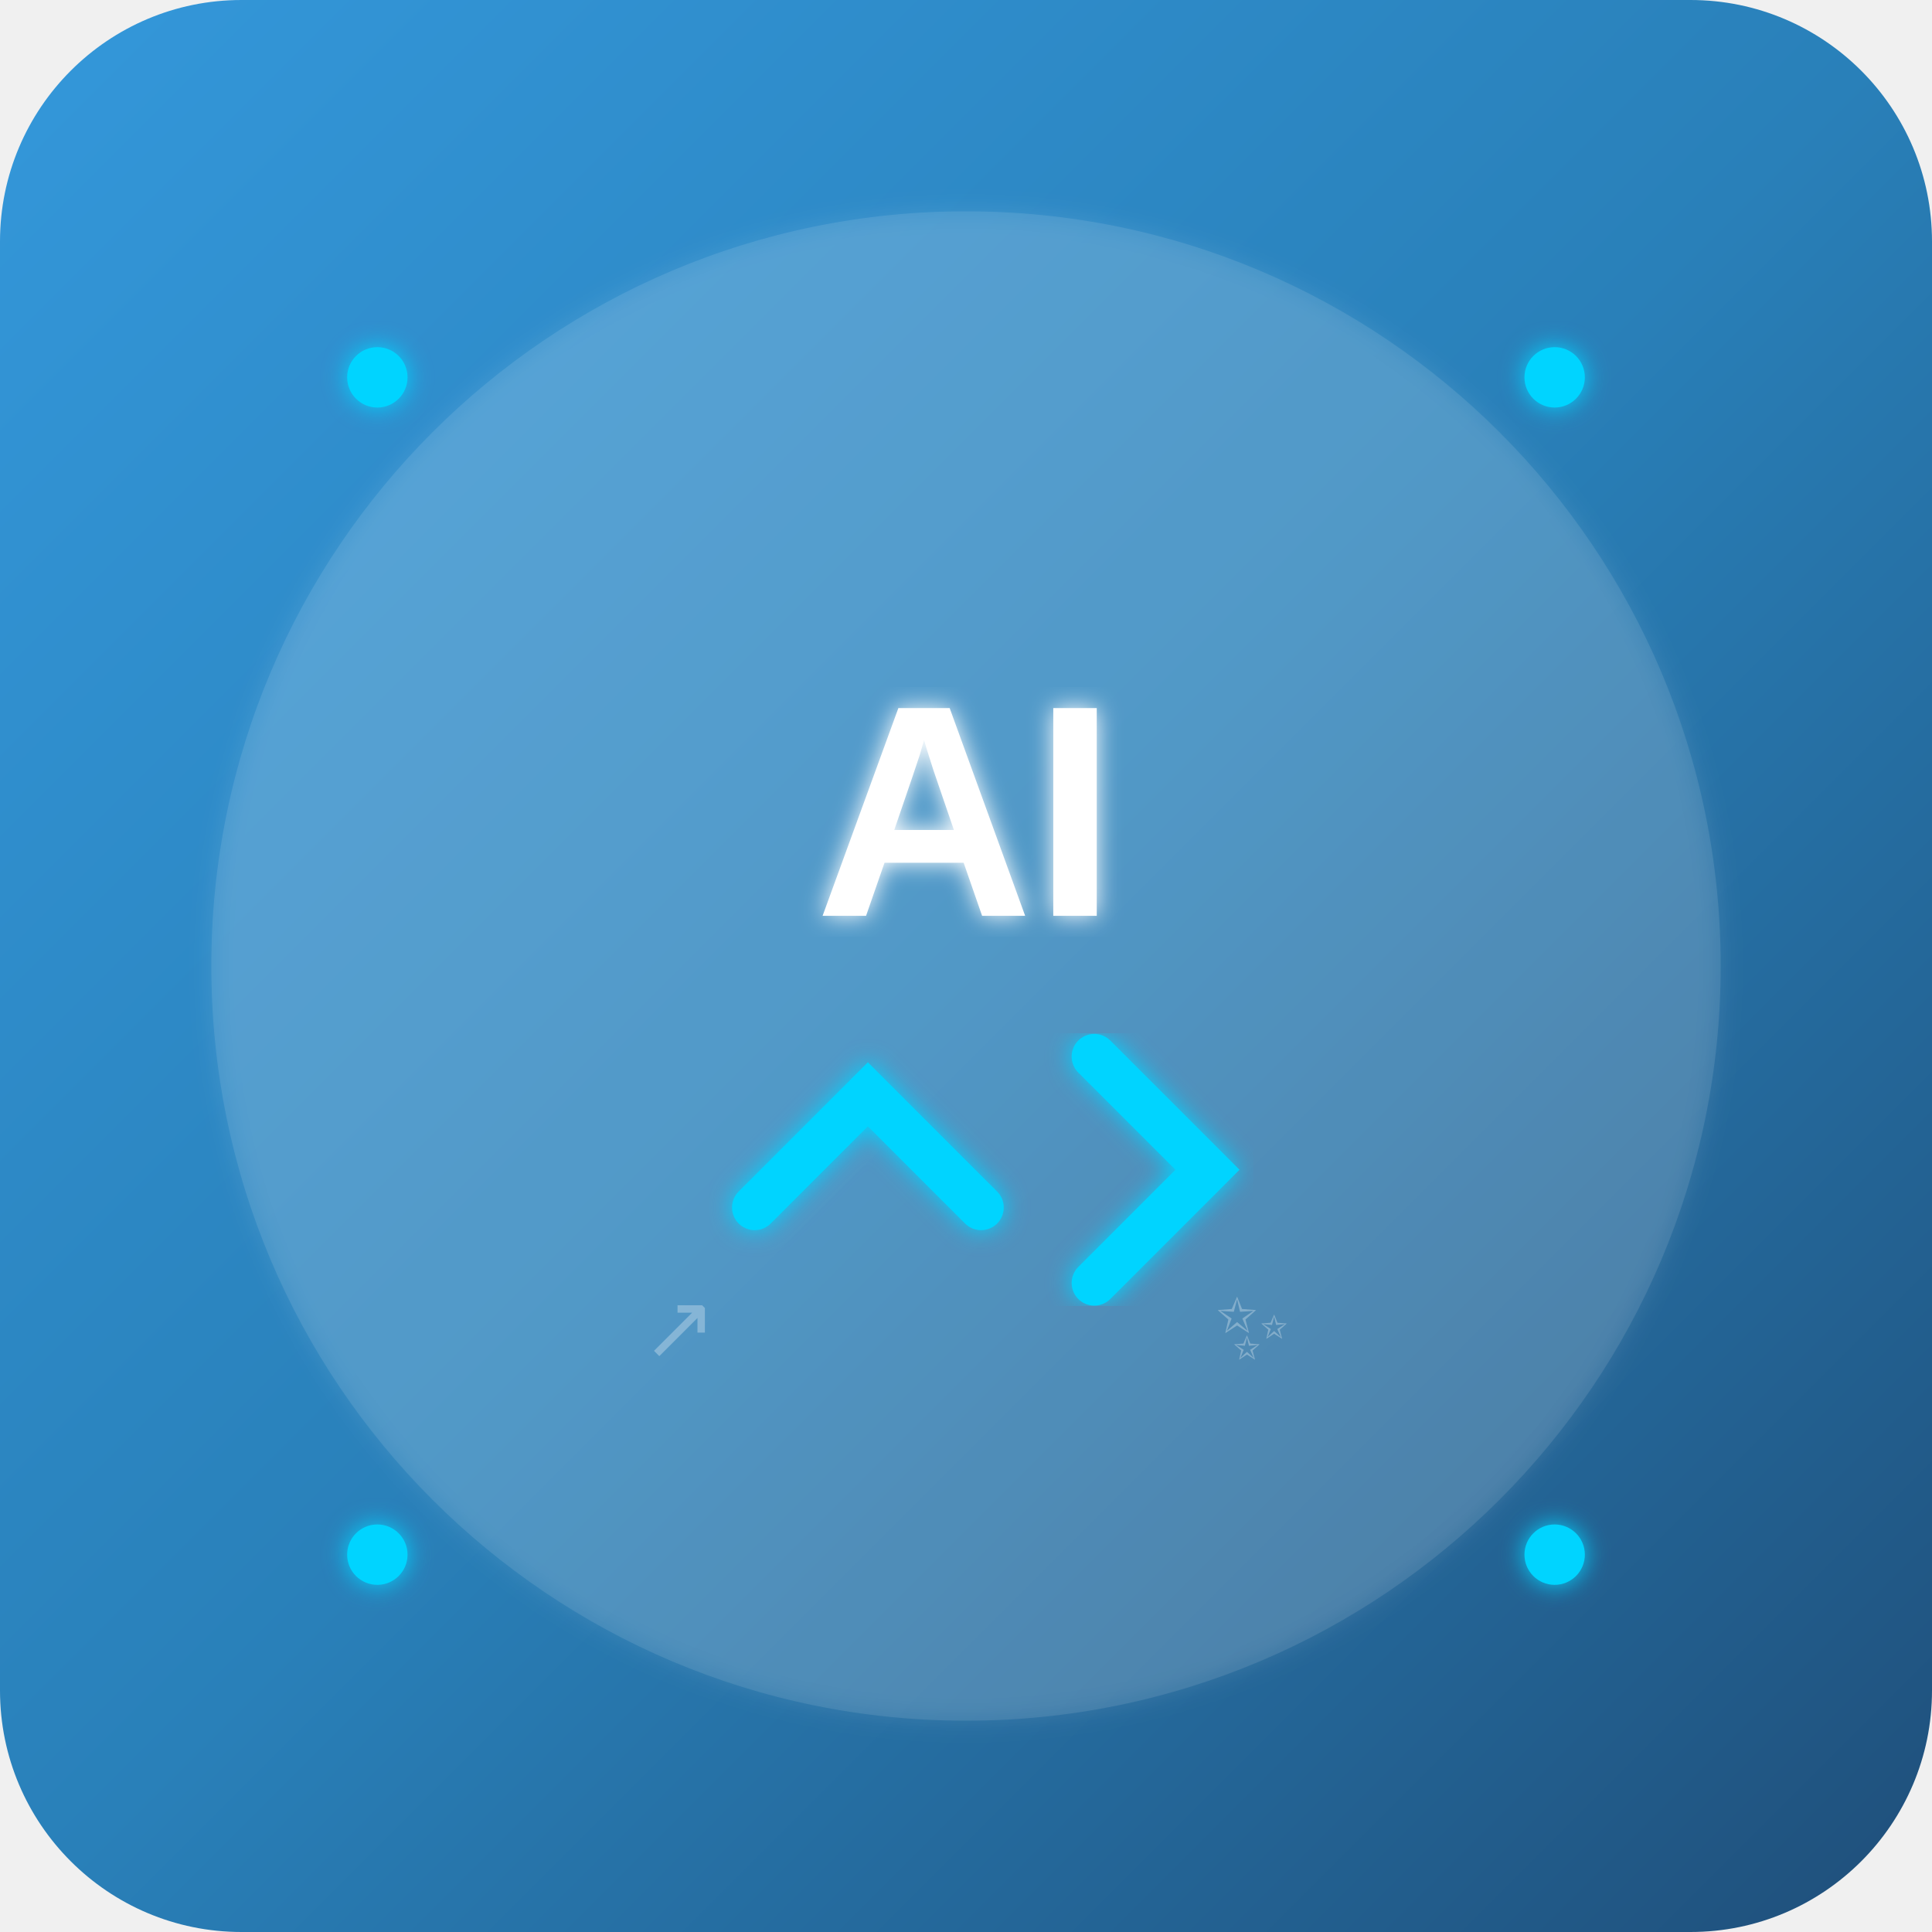
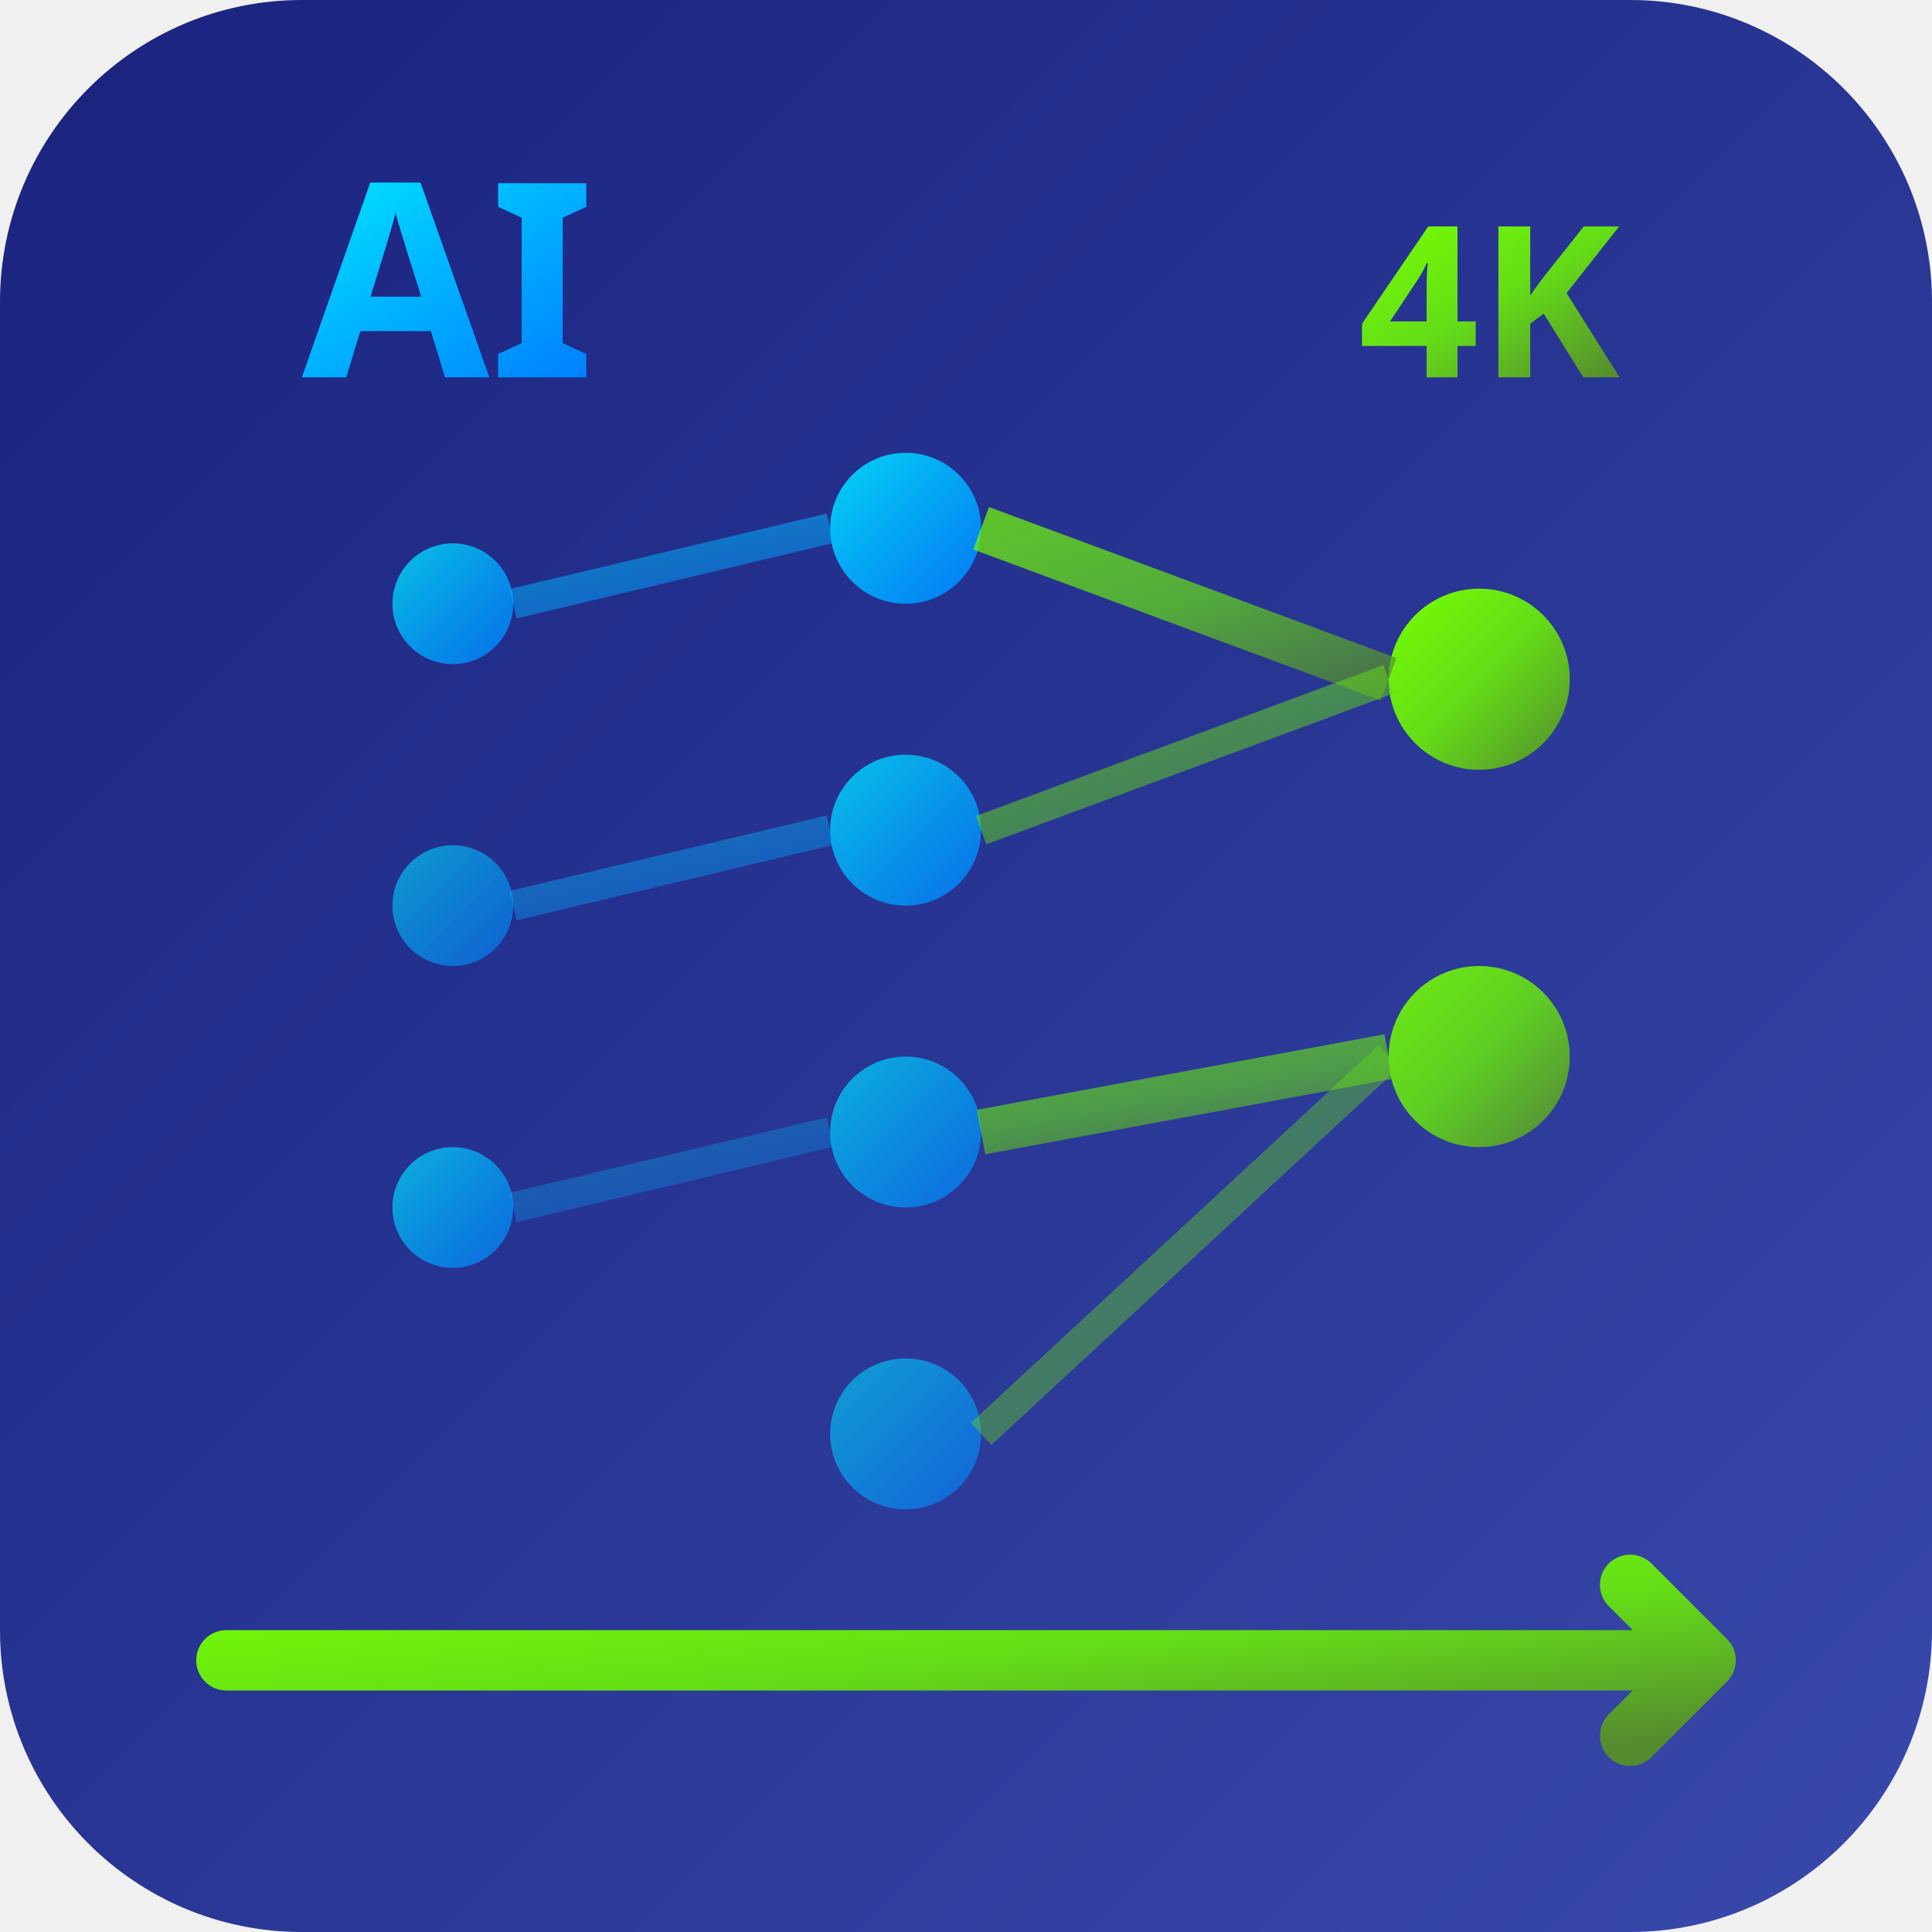
- <svg xmlns="http://www.w3.org/2000/svg" width="512" height="512" viewBox="0 0 512 512">
+ <svg xmlns="http://www.w3.org/2000/svg" viewBox="0 0 128 128" width="128" height="128">
+   <rect width="128" height="128" rx="20" fill="url(#bgGradient)" />
  <defs>
    <linearGradient id="bgGradient" x1="0%" y1="0%" x2="100%" y2="100%">
-       <stop offset="0%" style="stop-color:#3498db;stop-opacity:1" />
-       <stop offset="50%" style="stop-color:#2980b9;stop-opacity:1" />
-       <stop offset="100%" style="stop-color:#1f4e79;stop-opacity:1" />
+       <stop offset="0%" style="stop-color:#1a237e;stop-opacity:1" />
+       <stop offset="50%" style="stop-color:#283593;stop-opacity:1" />
+       <stop offset="100%" style="stop-color:#3949ab;stop-opacity:1" />
    </linearGradient>
-     <filter id="glow">
-       <feGaussianBlur stdDeviation="3" result="coloredBlur" />
-       <feMerge>
-         <feMergeNode in="coloredBlur" />
-         <feMergeNode in="SourceGraphic" />
-       </feMerge>
-     </filter>
+     <linearGradient id="aiGradient" x1="0%" y1="0%" x2="100%" y2="100%">
+       <stop offset="0%" style="stop-color:#00e5ff;stop-opacity:1" />
+       <stop offset="50%" style="stop-color:#00b0ff;stop-opacity:1" />
+       <stop offset="100%" style="stop-color:#0080ff;stop-opacity:1" />
+     </linearGradient>
+     <linearGradient id="upscaleGradient" x1="0%" y1="0%" x2="100%" y2="100%">
+       <stop offset="0%" style="stop-color:#76ff03;stop-opacity:1" />
+       <stop offset="50%" style="stop-color:#64dd17;stop-opacity:1" />
+       <stop offset="100%" style="stop-color:#558b2f;stop-opacity:1" />
+     </linearGradient>
  </defs>
-   <rect width="512" height="512" rx="64" fill="url(#bgGradient)" />
-   <circle cx="256" cy="256" r="200" fill="rgba(255,255,255,0.1)" filter="url(#glow)" />
-   <text x="256" y="220" font-family="Arial, sans-serif" font-size="80" font-weight="bold" text-anchor="middle" dominant-baseline="middle" fill="white" filter="url(#glow)">AI</text>
-   <g stroke="#00d4ff" stroke-width="12" stroke-linecap="round" fill="none" filter="url(#glow)">
-     <path d="M 200 320 L 230 290 L 260 320" />
-     <path d="M 290 280 L 320 310 L 290 340" />
-   </g>
-   <g fill="#00d4ff" filter="url(#glow)">
-     <circle cx="100" cy="100" r="8" />
-     <circle cx="412" cy="100" r="8" />
-     <circle cx="100" cy="412" r="8" />
-     <circle cx="412" cy="412" r="8" />
-   </g>
-   <g fill="rgba(255,255,255,0.3)" font-family="Arial, sans-serif" font-size="24" text-anchor="middle">
-     <text x="180" y="360">↗</text>
-     <text x="332" y="360">✨</text>
-   </g>
+   <circle cx="30" cy="40" r="4" fill="url(#aiGradient)" opacity="0.8">
+     <animate attributeName="opacity" values="0.8;1;0.8" dur="2s" repeatCount="indefinite" />
+   </circle>
+   <circle cx="30" cy="60" r="4" fill="url(#aiGradient)" opacity="0.6">
+     <animate attributeName="opacity" values="0.6;1;0.6" dur="2.5s" repeatCount="indefinite" />
+   </circle>
+   <circle cx="30" cy="80" r="4" fill="url(#aiGradient)" opacity="0.7">
+     <animate attributeName="opacity" values="0.7;1;0.7" dur="3s" repeatCount="indefinite" />
+   </circle>
+   <circle cx="60" cy="35" r="5" fill="url(#aiGradient)" opacity="0.9">
+     <animate attributeName="opacity" values="0.9;1;0.9" dur="1.8s" repeatCount="indefinite" />
+   </circle>
+   <circle cx="60" cy="55" r="5" fill="url(#aiGradient)" opacity="0.8">
+     <animate attributeName="opacity" values="0.8;1;0.8" dur="2.2s" repeatCount="indefinite" />
+   </circle>
+   <circle cx="60" cy="75" r="5" fill="url(#aiGradient)" opacity="0.7">
+     <animate attributeName="opacity" values="0.7;1;0.7" dur="2.8s" repeatCount="indefinite" />
+   </circle>
+   <circle cx="60" cy="95" r="5" fill="url(#aiGradient)" opacity="0.6">
+     <animate attributeName="opacity" values="0.6;1;0.6" dur="3.2s" repeatCount="indefinite" />
+   </circle>
+   <circle cx="98" cy="45" r="6" fill="url(#upscaleGradient)" opacity="1">
+     <animate attributeName="opacity" values="1;0.8;1" dur="1.5s" repeatCount="indefinite" />
+   </circle>
+   <circle cx="98" cy="70" r="6" fill="url(#upscaleGradient)" opacity="0.9">
+     <animate attributeName="opacity" values="0.9;1;0.9" dur="2s" repeatCount="indefinite" />
+   </circle>
+   <line x1="34" y1="40" x2="55" y2="35" stroke="url(#aiGradient)" stroke-width="2" opacity="0.5">
+     <animate attributeName="opacity" values="0.5;0.8;0.5" dur="2s" repeatCount="indefinite" />
+   </line>
+   <line x1="34" y1="60" x2="55" y2="55" stroke="url(#aiGradient)" stroke-width="2" opacity="0.4">
+     <animate attributeName="opacity" values="0.4;0.7;0.4" dur="2.5s" repeatCount="indefinite" />
+   </line>
+   <line x1="34" y1="80" x2="55" y2="75" stroke="url(#aiGradient)" stroke-width="2" opacity="0.3">
+     <animate attributeName="opacity" values="0.3;0.6;0.3" dur="3s" repeatCount="indefinite" />
+   </line>
+   <line x1="65" y1="35" x2="92" y2="45" stroke="url(#upscaleGradient)" stroke-width="3" opacity="0.7">
+     <animate attributeName="opacity" values="0.7;1;0.7" dur="1.8s" repeatCount="indefinite" />
+   </line>
+   <line x1="65" y1="55" x2="92" y2="45" stroke="url(#upscaleGradient)" stroke-width="2" opacity="0.5">
+     <animate attributeName="opacity" values="0.5;0.8;0.5" dur="2.2s" repeatCount="indefinite" />
+   </line>
+   <line x1="65" y1="75" x2="92" y2="70" stroke="url(#upscaleGradient)" stroke-width="3" opacity="0.6">
+     <animate attributeName="opacity" values="0.6;0.9;0.6" dur="2.8s" repeatCount="indefinite" />
+   </line>
+   <line x1="65" y1="95" x2="92" y2="70" stroke="url(#upscaleGradient)" stroke-width="2" opacity="0.4">
+     <animate attributeName="opacity" values="0.4;0.7;0.4" dur="3.2s" repeatCount="indefinite" />
+   </line>
+   <path d="M 15 110 L 113 110 L 108 105 M 113 110 L 108 115" stroke="url(#upscaleGradient)" stroke-width="4" fill="none" stroke-linecap="round" stroke-linejoin="round">
+     <animate attributeName="stroke-dasharray" values="0,130;130,0;0,130" dur="3s" repeatCount="indefinite" />
+   </path>
+   <text x="20" y="25" font-family="Arial Black, sans-serif" font-size="18" font-weight="bold" fill="url(#aiGradient)">AI</text>
+   <text x="90" y="25" font-family="Arial Black, sans-serif" font-size="14" font-weight="bold" fill="url(#upscaleGradient)">4K</text>
+   <circle cx="45" cy="20" r="2" fill="#ffffff" opacity="0">
+     <animate attributeName="opacity" values="0;1;0" dur="1s" begin="0s" repeatCount="indefinite" />
+   </circle>
+   <circle cx="85" cy="30" r="1.5" fill="#ffffff" opacity="0">
+     <animate attributeName="opacity" values="0;1;0" dur="1.2s" begin="0.3s" repeatCount="indefinite" />
+   </circle>
+   <circle cx="110" cy="20" r="2.5" fill="#ffffff" opacity="0">
+     <animate attributeName="opacity" values="0;1;0" dur="1.5s" begin="0.6s" repeatCount="indefinite" />
+   </circle>
+   <circle cx="20" cy="100" r="1.5" fill="#ffffff" opacity="0">
+     <animate attributeName="opacity" values="0;1;0" dur="1.3s" begin="0.9s" repeatCount="indefinite" />
+   </circle>
+   <circle cx="75" cy="15" r="1" fill="#ffffff" opacity="0">
+     <animate attributeName="opacity" values="0;1;0" dur="0.8s" begin="1.2s" repeatCount="indefinite" />
+   </circle>
</svg>
